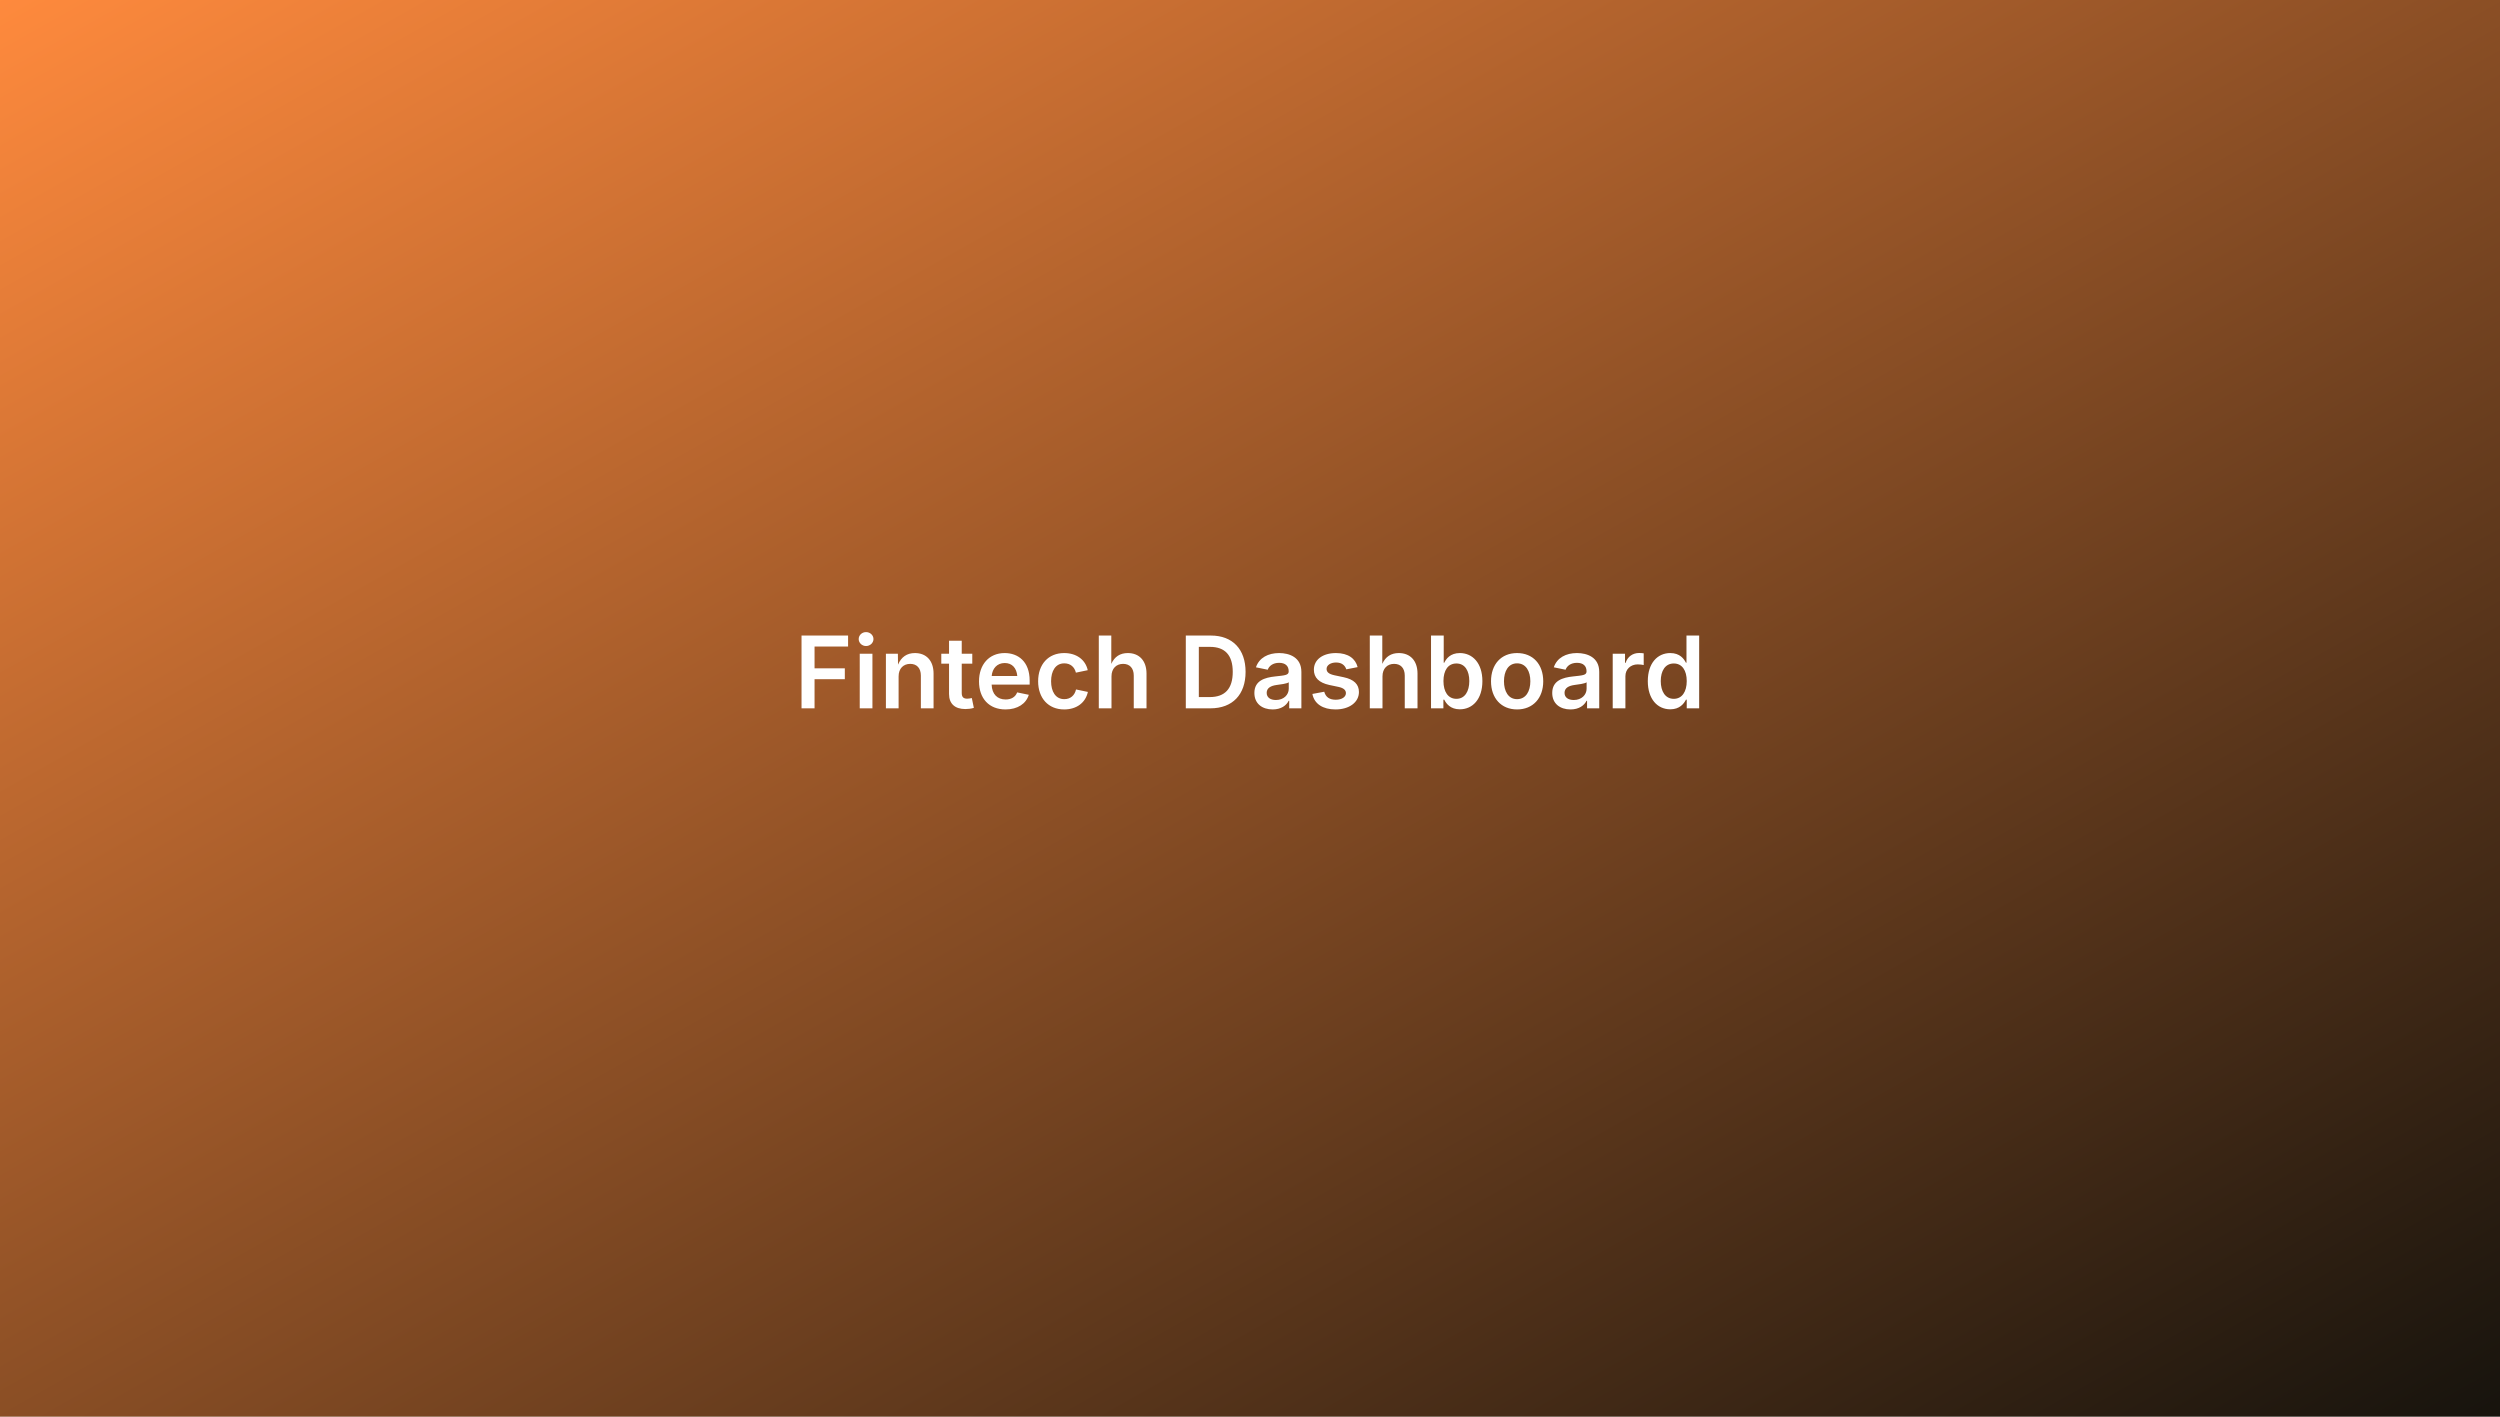
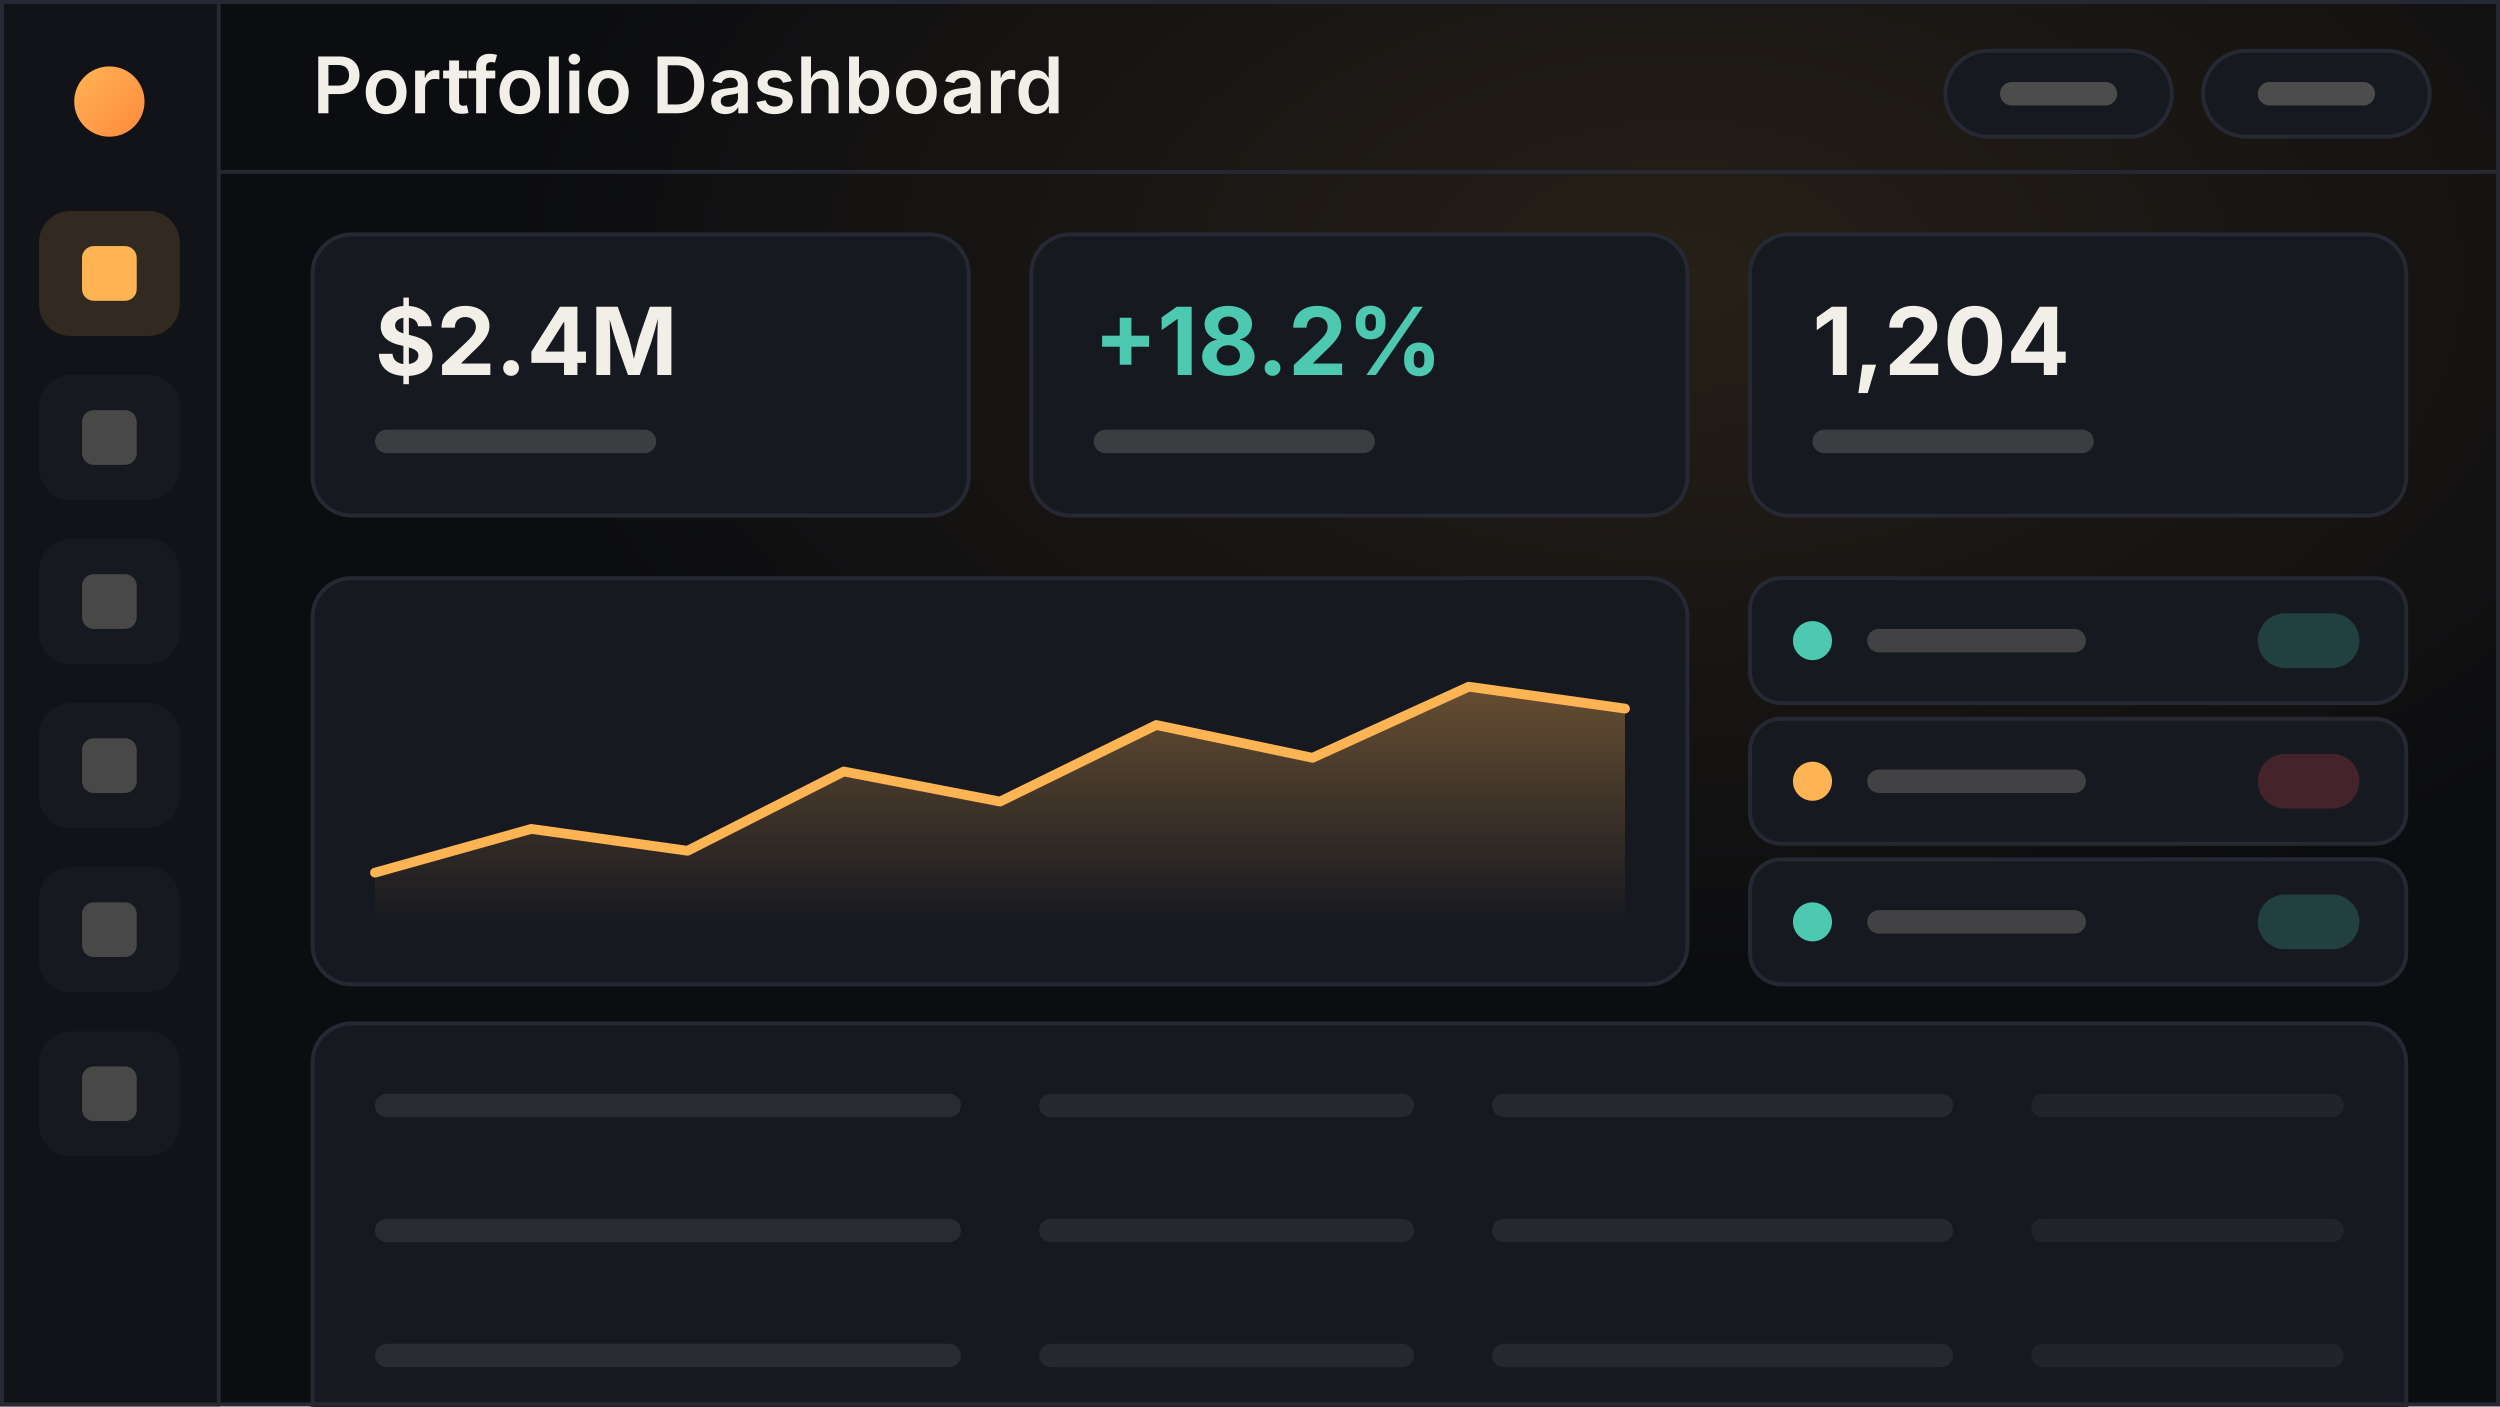
- <svg xmlns="http://www.w3.org/2000/svg" width="600" height="340" viewBox="0 0 600 340">
+ <svg xmlns="http://www.w3.org/2000/svg" width="640" height="360" viewBox="0 0 640 360">
  <defs>
-     <linearGradient id="g" x1="0%" y1="0%" x2="100%" y2="100%">
-       <stop offset="0%" style="stop-color:#ff8a3d" />
-       <stop offset="100%" style="stop-color:#16130d" />
+     <linearGradient id="accentGrad" x1="0%" y1="0%" x2="100%" y2="100%">
+       <stop offset="0%" stop-color="#ffb454" />
+       <stop offset="100%" stop-color="#ff8a3d" />
+     </linearGradient>
+     <radialGradient id="glow" cx="50%" cy="50%" r="50%">
+       <stop offset="0%" stop-color="#ffb454" stop-opacity="0.11" />
+       <stop offset="100%" stop-color="#ffb454" stop-opacity="0" />
+     </radialGradient>
+     <linearGradient id="areaFill" x1="0%" y1="0%" x2="0%" y2="100%">
+       <stop offset="0%" stop-color="#ffb454" stop-opacity="0.34" />
+       <stop offset="100%" stop-color="#ffb454" stop-opacity="0" />
+     </linearGradient>
+     <linearGradient id="areaFill2" x1="0%" y1="0%" x2="0%" y2="100%">
+       <stop offset="0%" stop-color="#4cc9b0" stop-opacity="0.28" />
+       <stop offset="100%" stop-color="#4cc9b0" stop-opacity="0" />
    </linearGradient>
  </defs>
-   <rect width="600" height="340" fill="url(#g)" />
-   <text x="300" y="170" text-anchor="middle" fill="white" font-family="Inter,sans-serif" font-size="24" font-weight="600">Fintech Dashboard</text>
+   <rect width="640" height="360" fill="#0c0d10" />
+   <ellipse cx="430" cy="70" rx="300" ry="180" fill="url(#glow)" />
+   <rect x="0" y="0" width="56" height="360" fill="#111318" />
+   <line x1="56" y1="0" x2="56" y2="360" stroke="#262933" opacity="1" />
+   <circle cx="28" cy="26" r="9" fill="url(#accentGrad)" />
+   <rect x="10" y="54" width="36" height="32" rx="8" fill="#ffb454" opacity="0.14" />
+   <rect x="21" y="63" width="14" height="14" rx="3" fill="#ffb454" />
+   <rect x="10" y="96" width="36" height="32" rx="8" fill="#171920" />
+   <rect x="21" y="105" width="14" height="14" rx="3" fill="#82807a" opacity="0.45" />
+   <rect x="10" y="138" width="36" height="32" rx="8" fill="#171920" />
+   <rect x="21" y="147" width="14" height="14" rx="3" fill="#82807a" opacity="0.45" />
+   <rect x="10" y="180" width="36" height="32" rx="8" fill="#171920" />
+   <rect x="21" y="189" width="14" height="14" rx="3" fill="#82807a" opacity="0.45" />
+   <rect x="10" y="222" width="36" height="32" rx="8" fill="#171920" />
+   <rect x="21" y="231" width="14" height="14" rx="3" fill="#82807a" opacity="0.45" />
+   <rect x="10" y="264" width="36" height="32" rx="8" fill="#171920" />
+   <rect x="21" y="273" width="14" height="14" rx="3" fill="#82807a" opacity="0.45" />
+   <text x="80" y="29" font-family="Inter, Helvetica, Arial, sans-serif" font-size="20" font-weight="600" fill="#f2efe9" text-anchor="start">Portfolio Dashboard</text>
+   <rect x="498" y="13" width="58" height="22" rx="11" fill="#171920" stroke="#262933" />
+   <rect x="564" y="13" width="58" height="22" rx="11" fill="#171920" stroke="#262933" />
+   <rect x="512" y="21" width="30" height="6" rx="3" fill="#82807a" opacity="0.5" />
+   <rect x="578" y="21" width="30" height="6" rx="3" fill="#82807a" opacity="0.5" />
+   <line x1="56" y1="44" x2="640" y2="44" stroke="#262933" opacity="1" />
+   <rect x="80" y="60" width="168" height="72" rx="10" fill="#171920" stroke="#262933" />
+   <text x="96" y="96" font-family="Inter, Helvetica, Arial, sans-serif" font-size="24" font-weight="700" fill="#f2efe9" text-anchor="start">$2.4M</text>
+   <rect x="96" y="110" width="72" height="6" rx="3" fill="#82807a" opacity="0.35" />
+   <rect x="264" y="60" width="168" height="72" rx="10" fill="#171920" stroke="#262933" />
+   <text x="280" y="96" font-family="Inter, Helvetica, Arial, sans-serif" font-size="24" font-weight="700" fill="#4cc9b0" text-anchor="start">+18.2%</text>
+   <rect x="280" y="110" width="72" height="6" rx="3" fill="#82807a" opacity="0.35" />
+   <rect x="448" y="60" width="168" height="72" rx="10" fill="#171920" stroke="#262933" />
+   <text x="464" y="96" font-family="Inter, Helvetica, Arial, sans-serif" font-size="24" font-weight="700" fill="#f2efe9" text-anchor="start">1,204</text>
+   <rect x="464" y="110" width="72" height="6" rx="3" fill="#82807a" opacity="0.35" />
+   <rect x="80" y="148" width="352" height="104" rx="10" fill="#171920" stroke="#262933" />
+   <path d="M96.0,223.4 L136.0,212.2 L176.0,217.8 L216.0,197.5 L256.0,205.2 L296.0,185.6 L336.0,194.0 L376.0,175.8 L416.0,181.4 L416,236 L96,236 Z" fill="url(#areaFill)" />
+   <polyline points="96.0,223.4 136.0,212.2 176.0,217.8 216.0,197.5 256.0,205.2 296.0,185.6 336.0,194.0 376.0,175.8 416.0,181.4" fill="none" stroke="#ffb454" stroke-width="2.5" stroke-linecap="round" stroke-linejoin="round" />
+   <rect x="448" y="148" width="168" height="32" rx="8" fill="#171920" stroke="#262933" />
+   <circle cx="464" cy="164" r="5" fill="#4cc9b0" />
+   <rect x="478" y="161" width="56" height="6" rx="3" fill="#82807a" opacity="0.4" />
+   <rect x="578" y="157" width="26" height="14" rx="7" fill="#4cc9b0" opacity="0.22" />
+   <rect x="448" y="184" width="168" height="32" rx="8" fill="#171920" stroke="#262933" />
+   <circle cx="464" cy="200" r="5" fill="#ffb454" />
+   <rect x="478" y="197" width="56" height="6" rx="3" fill="#82807a" opacity="0.4" />
+   <rect x="578" y="193" width="26" height="14" rx="7" fill="#e5484d" opacity="0.22" />
+   <rect x="448" y="220" width="168" height="32" rx="8" fill="#171920" stroke="#262933" />
+   <circle cx="464" cy="236" r="5" fill="#4cc9b0" />
+   <rect x="478" y="233" width="56" height="6" rx="3" fill="#82807a" opacity="0.4" />
+   <rect x="578" y="229" width="26" height="14" rx="7" fill="#4cc9b0" opacity="0.22" />
+   <rect x="80" y="262" width="536" height="120" rx="10" fill="#171920" stroke="#262933" />
+   <rect x="96" y="280" width="150" height="6" rx="3" fill="#82807a" opacity="0.18" />
+   <rect x="266" y="280" width="96" height="6" rx="3" fill="#82807a" opacity="0.14" />
+   <rect x="382" y="280" width="118" height="6" rx="3" fill="#82807a" opacity="0.14" />
+   <rect x="520" y="280" width="80" height="6" rx="3" fill="#82807a" opacity="0.11" />
+   <rect x="96" y="312" width="150" height="6" rx="3" fill="#82807a" opacity="0.18" />
+   <rect x="266" y="312" width="96" height="6" rx="3" fill="#82807a" opacity="0.14" />
+   <rect x="382" y="312" width="118" height="6" rx="3" fill="#82807a" opacity="0.14" />
+   <rect x="520" y="312" width="80" height="6" rx="3" fill="#82807a" opacity="0.11" />
+   <rect x="96" y="344" width="150" height="6" rx="3" fill="#82807a" opacity="0.18" />
+   <rect x="266" y="344" width="96" height="6" rx="3" fill="#82807a" opacity="0.14" />
+   <rect x="382" y="344" width="118" height="6" rx="3" fill="#82807a" opacity="0.14" />
+   <rect x="520" y="344" width="80" height="6" rx="3" fill="#82807a" opacity="0.11" />
+   <rect x="0.5" y="0.5" width="639" height="359" rx="0" fill="none" stroke="#262933" />
</svg>
